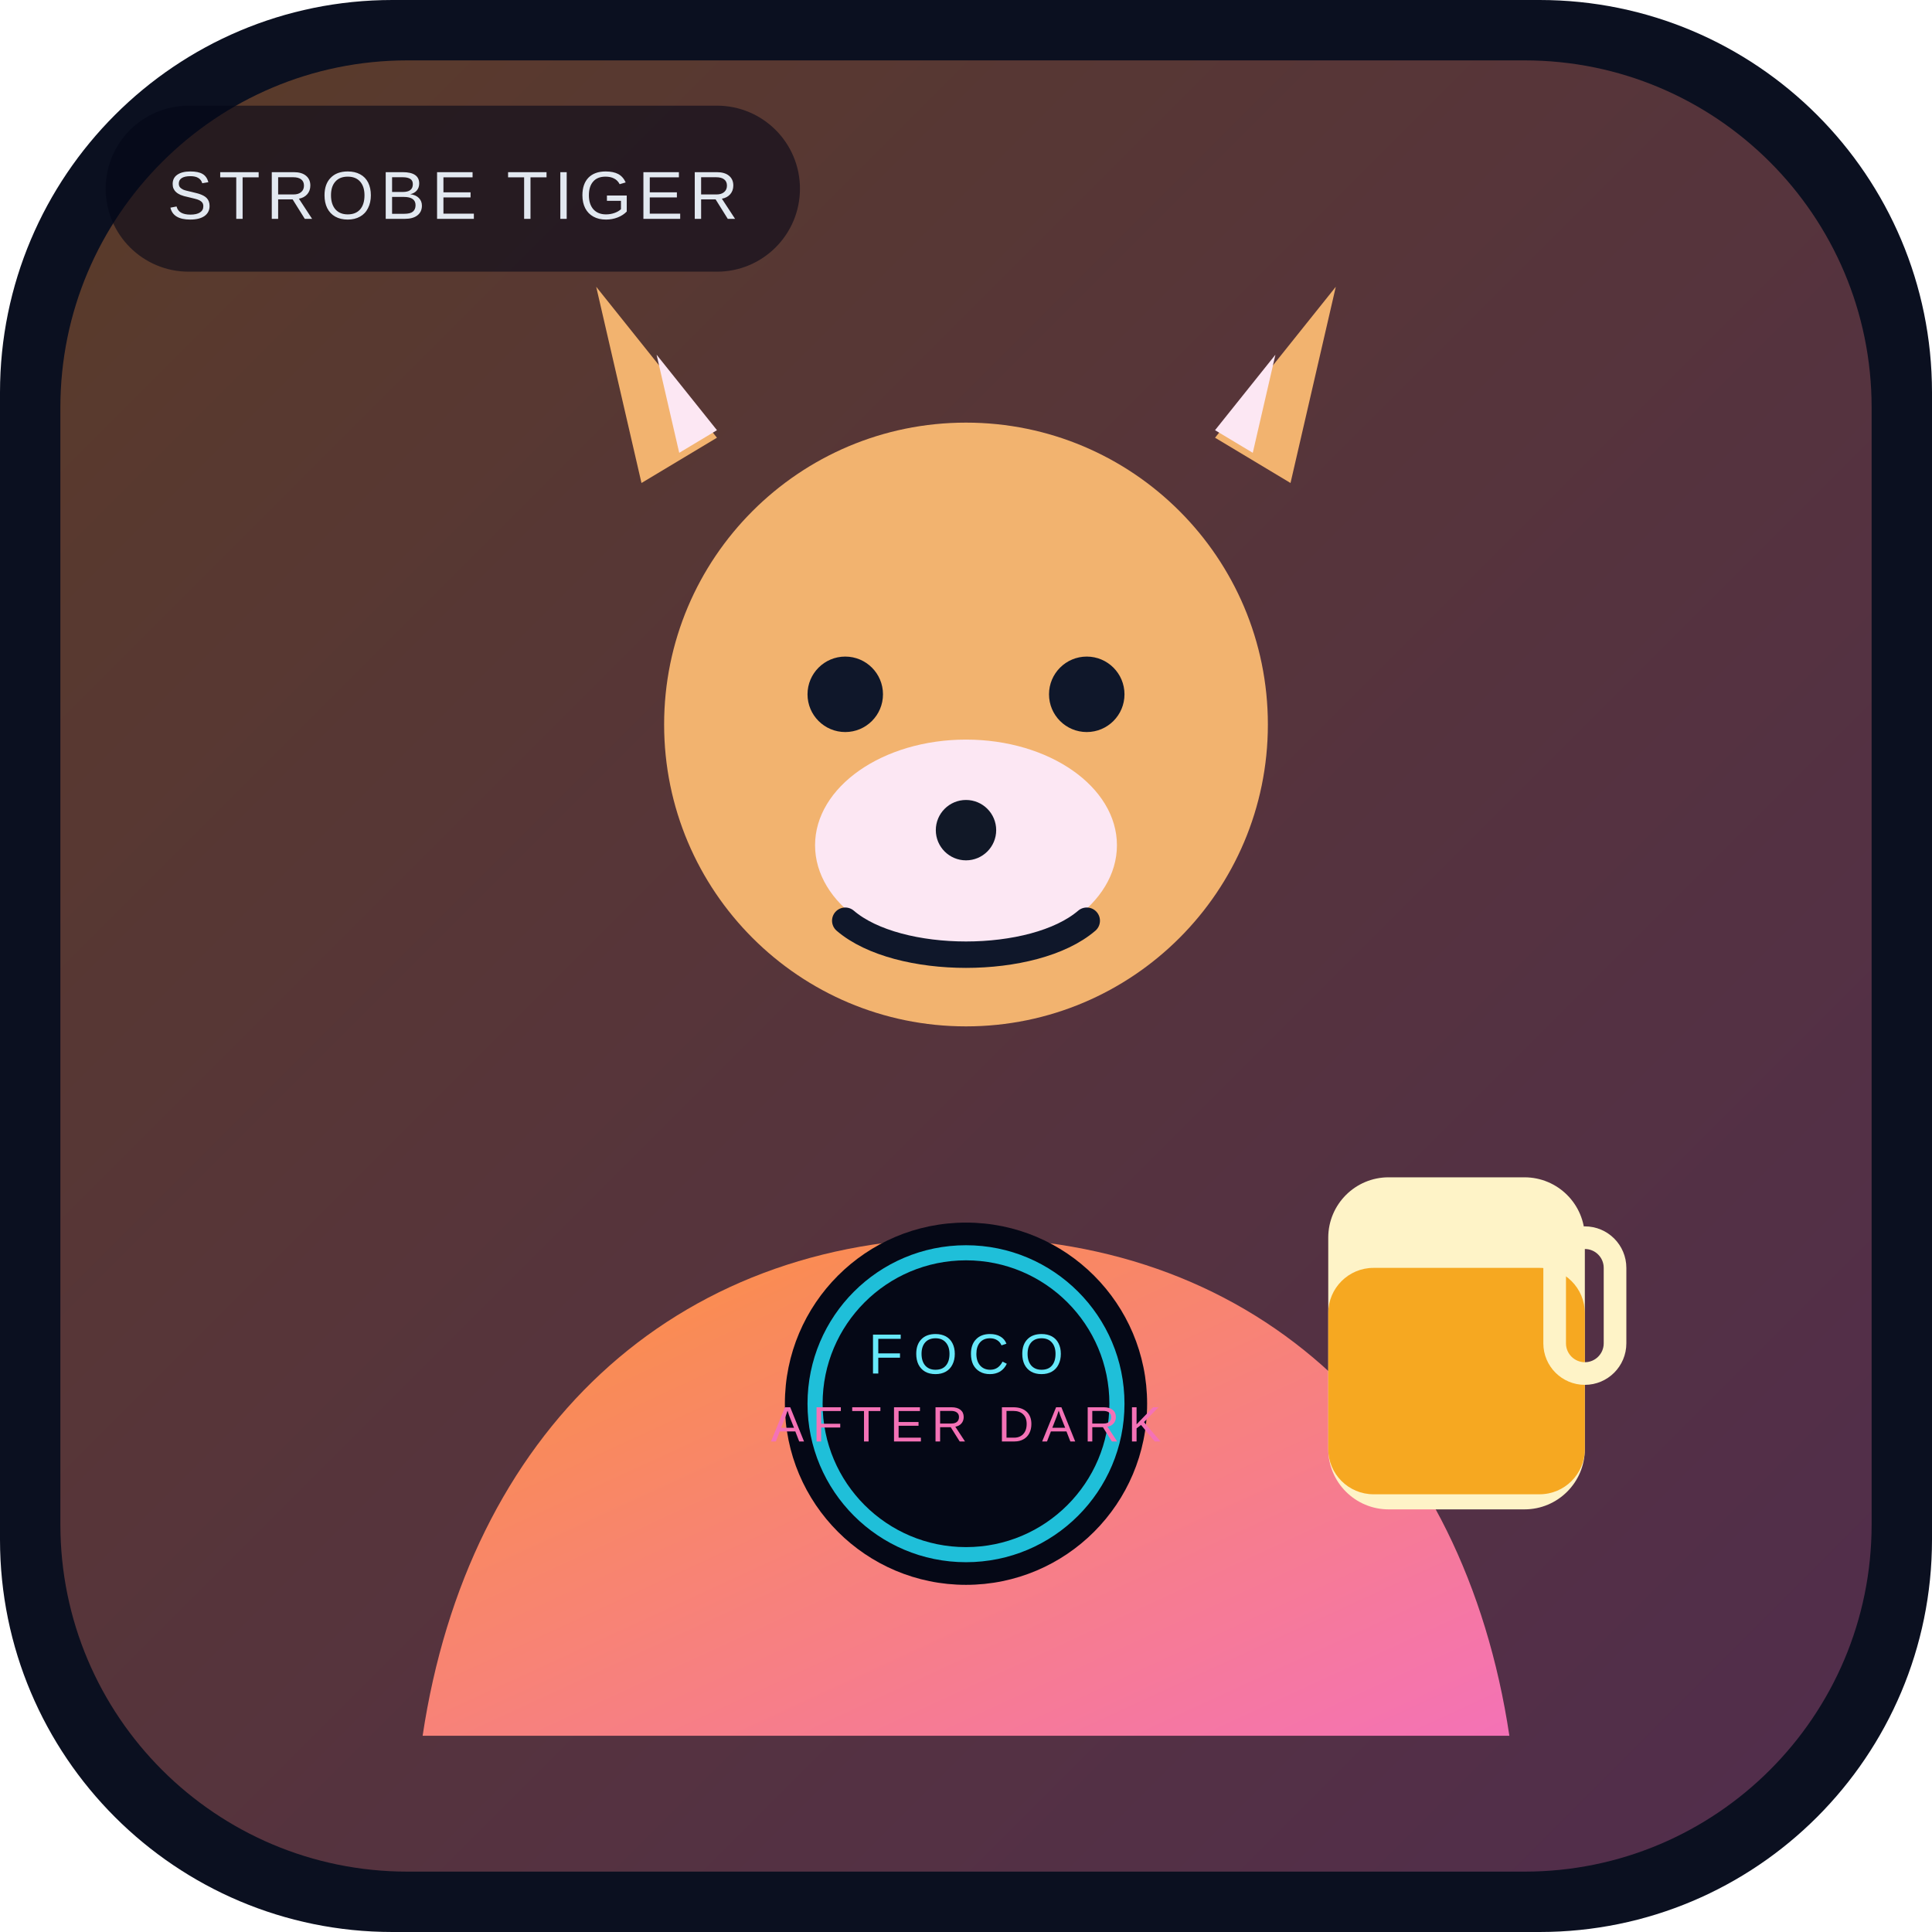
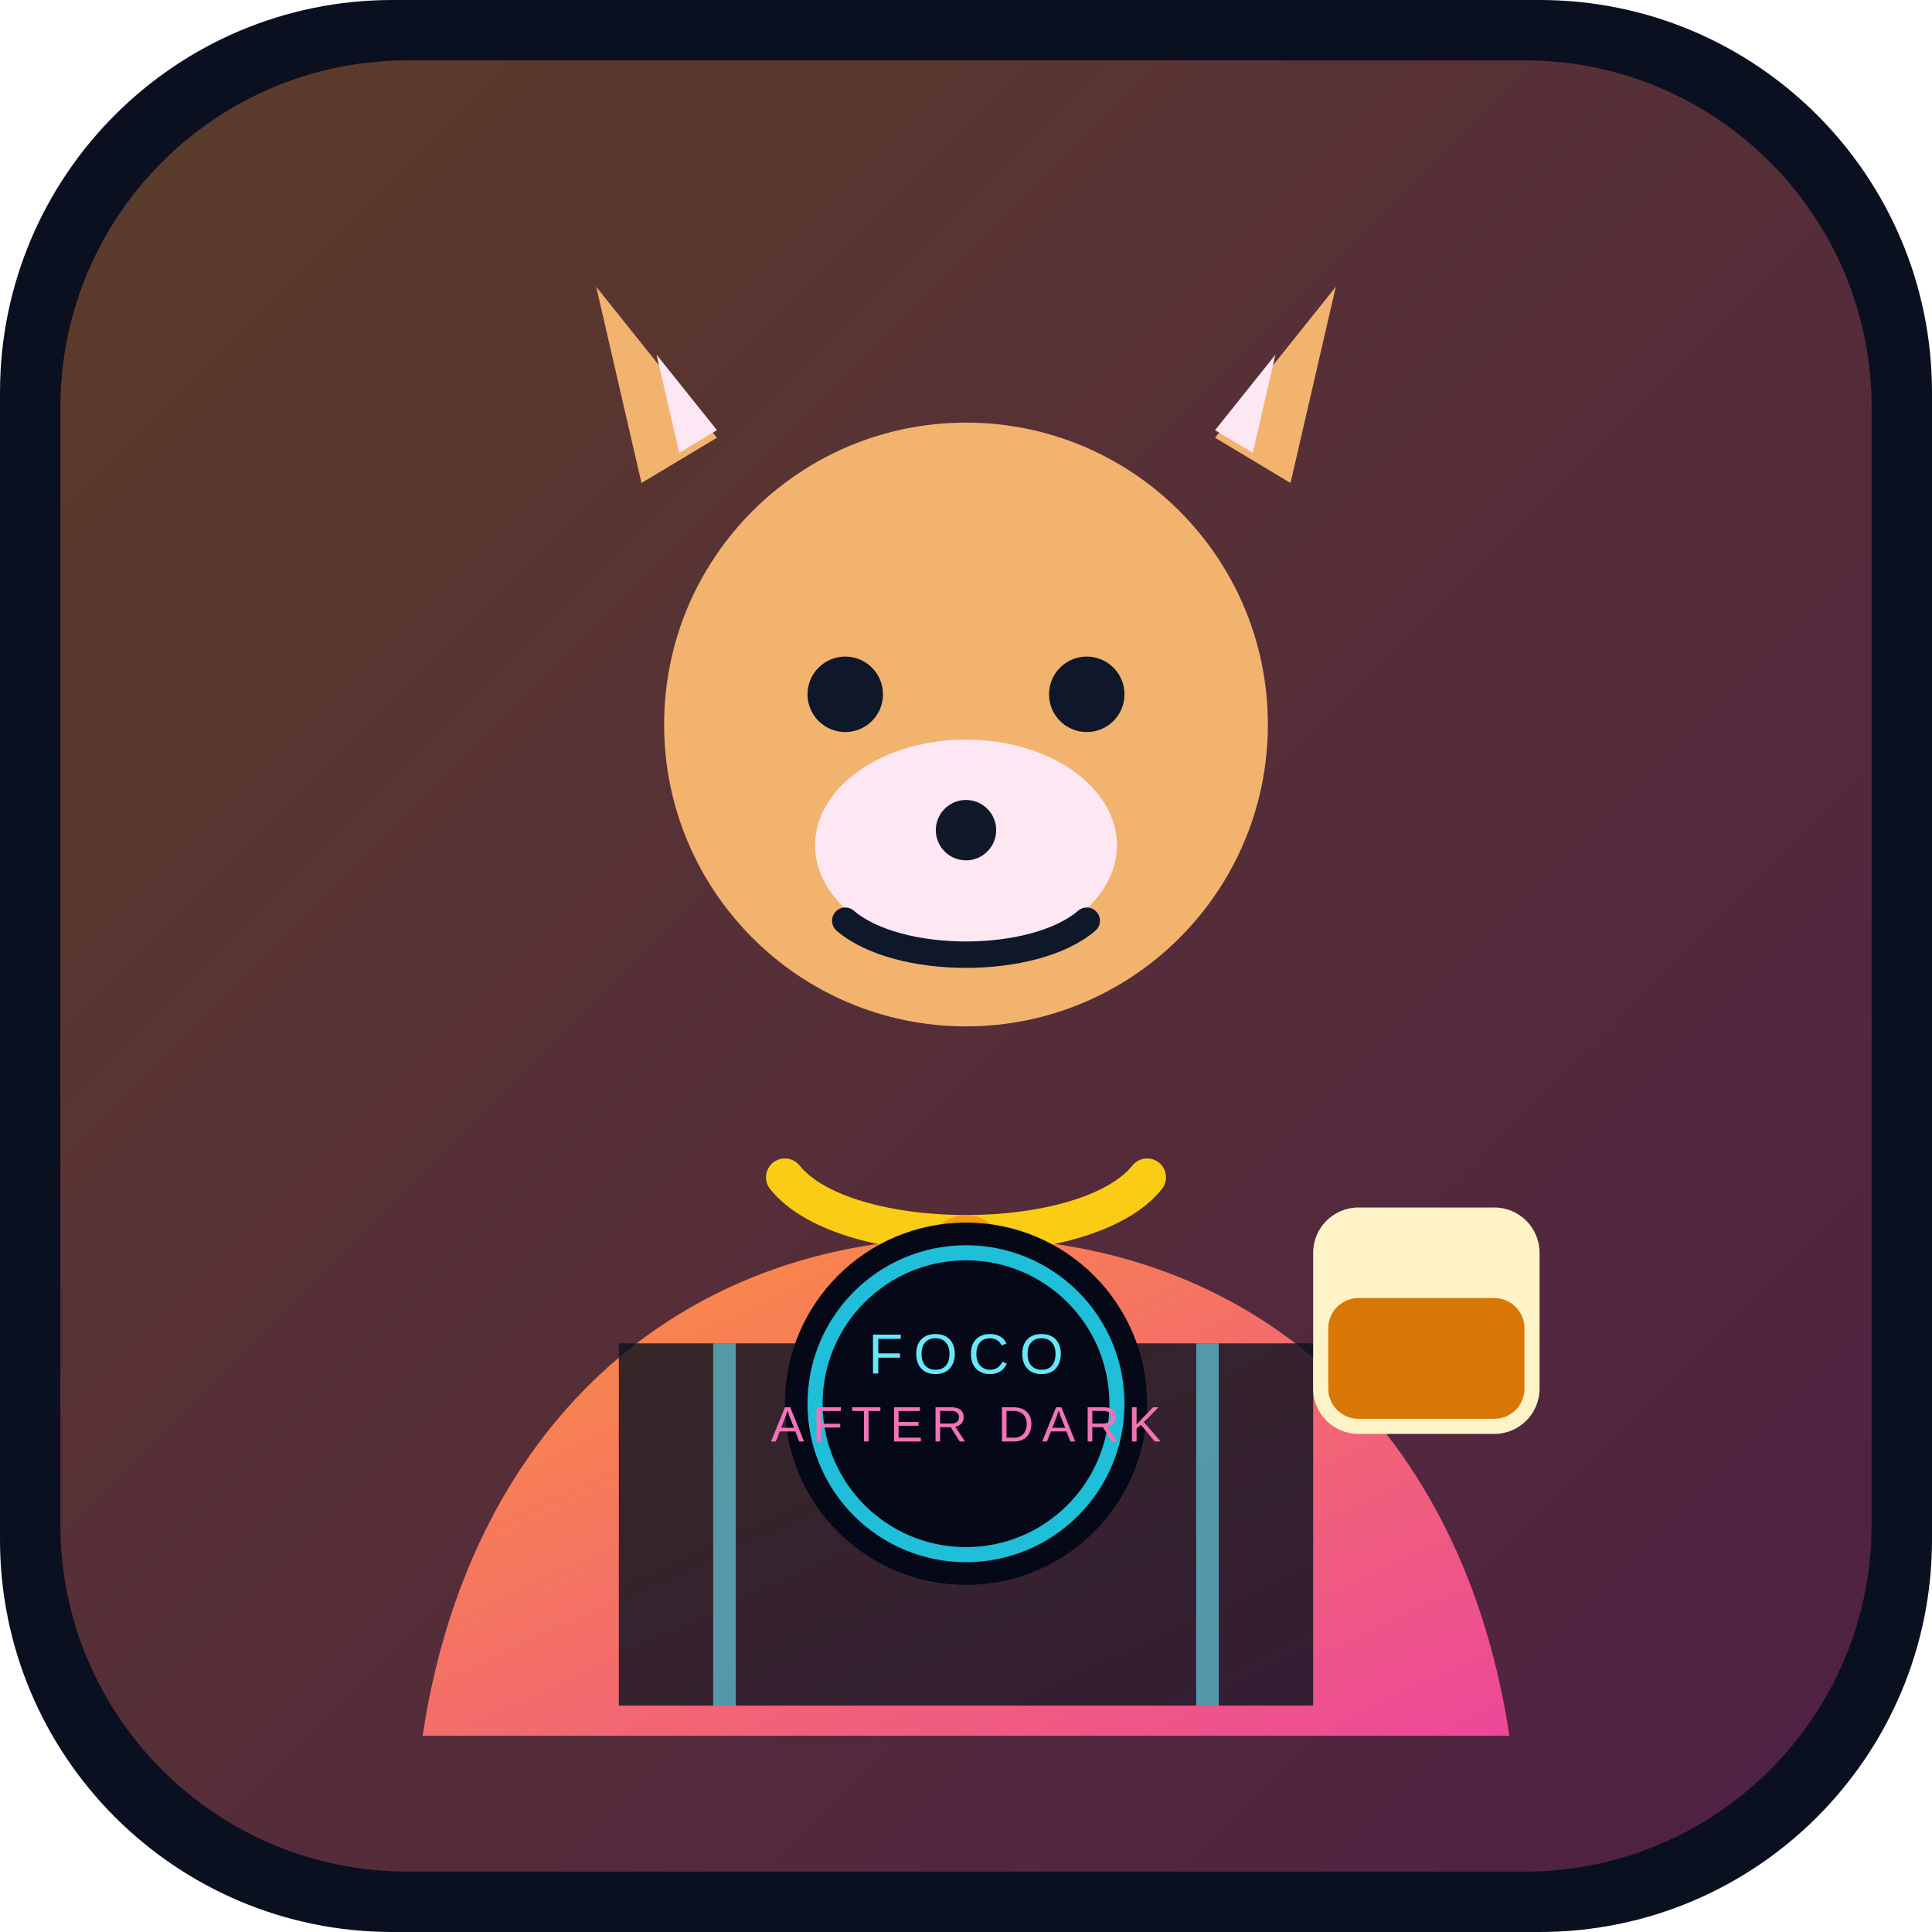
- <svg xmlns="http://www.w3.org/2000/svg" viewBox="0 0 256 256" role="img" aria-label="Strobe Tiger">
+ <svg xmlns="http://www.w3.org/2000/svg" viewBox="0 0 256 256" role="img" aria-label="Tipsy Tiger">
  <defs>
    <linearGradient id="bg" x1="0" y1="0" x2="1" y2="1">
-       <stop offset="0%" stop-color="#fb923c" stop-opacity="0.33" />
-       <stop offset="100%" stop-color="#f472b6" stop-opacity="0.30" />
+       <stop offset="0%" stop-color="#fb923c" stop-opacity="0.34" />
+       <stop offset="100%" stop-color="#ec4899" stop-opacity="0.30" />
    </linearGradient>
    <linearGradient id="shirt" x1="0" y1="0" x2="1" y2="1">
      <stop offset="0%" stop-color="#fb923c" />
-       <stop offset="100%" stop-color="#f472b6" />
+       <stop offset="100%" stop-color="#ec4899" />
    </linearGradient>
  </defs>
  <rect width="256" height="256" rx="52" fill="#0b1020" />
  <rect x="8" y="8" width="240" height="240" rx="46" fill="url(#bg)" />
  <path d="M95 58l-16-20 6 26z" fill="#f2b36f" />
  <path d="M161 58l16-20-6 26z" fill="#f2b36f" />
  <path d="M95 57l-8-10 3 13z" fill="#fce7f3" />
  <path d="M161 57l8-10-3 13z" fill="#fce7f3" />
  <circle cx="128" cy="96" r="40" fill="#f2b36f" />
  <ellipse cx="128" cy="112" rx="20" ry="14" fill="#fce7f3" />
  <circle cx="112" cy="92" r="5" fill="#0f172a" />
  <circle cx="144" cy="92" r="5" fill="#0f172a" />
  <circle cx="128" cy="110" r="4" fill="#111827" />
  <path d="M112 122c7 6 25 6 32 0" fill="none" stroke="#0f172a" stroke-width="3.5" stroke-linecap="round" />
  <path d="M56 230c6-40 33-66 72-66s66 26 72 66" fill="url(#shirt)" />
+   <path d="M82 178h92v48H82z" fill="#0b1220" opacity="0.82" />
+   <path d="M96 178v48M160 178v48" stroke="#67e8f9" stroke-width="3" opacity="0.6" />
+   <path d="M104 156c8 10 40 10 48 0" fill="none" stroke="#facc15" stroke-width="5" stroke-linecap="round" />
+   <circle cx="128" cy="166" r="5" fill="#f59e0b" />
  <circle cx="128" cy="186" r="24" fill="#050816" />
  <circle cx="128" cy="186" r="20" fill="none" stroke="#22d3ee" stroke-width="2" opacity="0.9" />
  <text x="128" y="182" text-anchor="middle" font-family="Arial, sans-serif" font-size="7.5" fill="#67e8f9" letter-spacing="1.4">FOCO</text>
  <text x="128" y="191" text-anchor="middle" font-family="Arial, sans-serif" font-size="6.6" fill="#f472b6" letter-spacing="1.1">AFTER DARK</text>
-   <rect x="176" y="156" width="34" height="44" rx="8" fill="#fef3c7" />
-   <rect x="176" y="168" width="34" height="30" rx="6" fill="#f59e0b" opacity="0.88" />
-   <rect x="206" y="164" width="8" height="18" rx="4" fill="none" stroke="#fef3c7" stroke-width="3" />
-   <rect x="14" y="14" width="92" height="22" rx="11" fill="#020617" opacity="0.58" />
-   <text x="60" y="29" text-anchor="middle" font-family="Arial, sans-serif" font-size="9" fill="#e2e8f0" letter-spacing="0.8">STROBE TIGER</text>
+   <rect x="174" y="160" width="30" height="30" rx="6" fill="#fef3c7" />
+   <rect x="176" y="172" width="26" height="16" rx="4" fill="#d97706" />
</svg>
